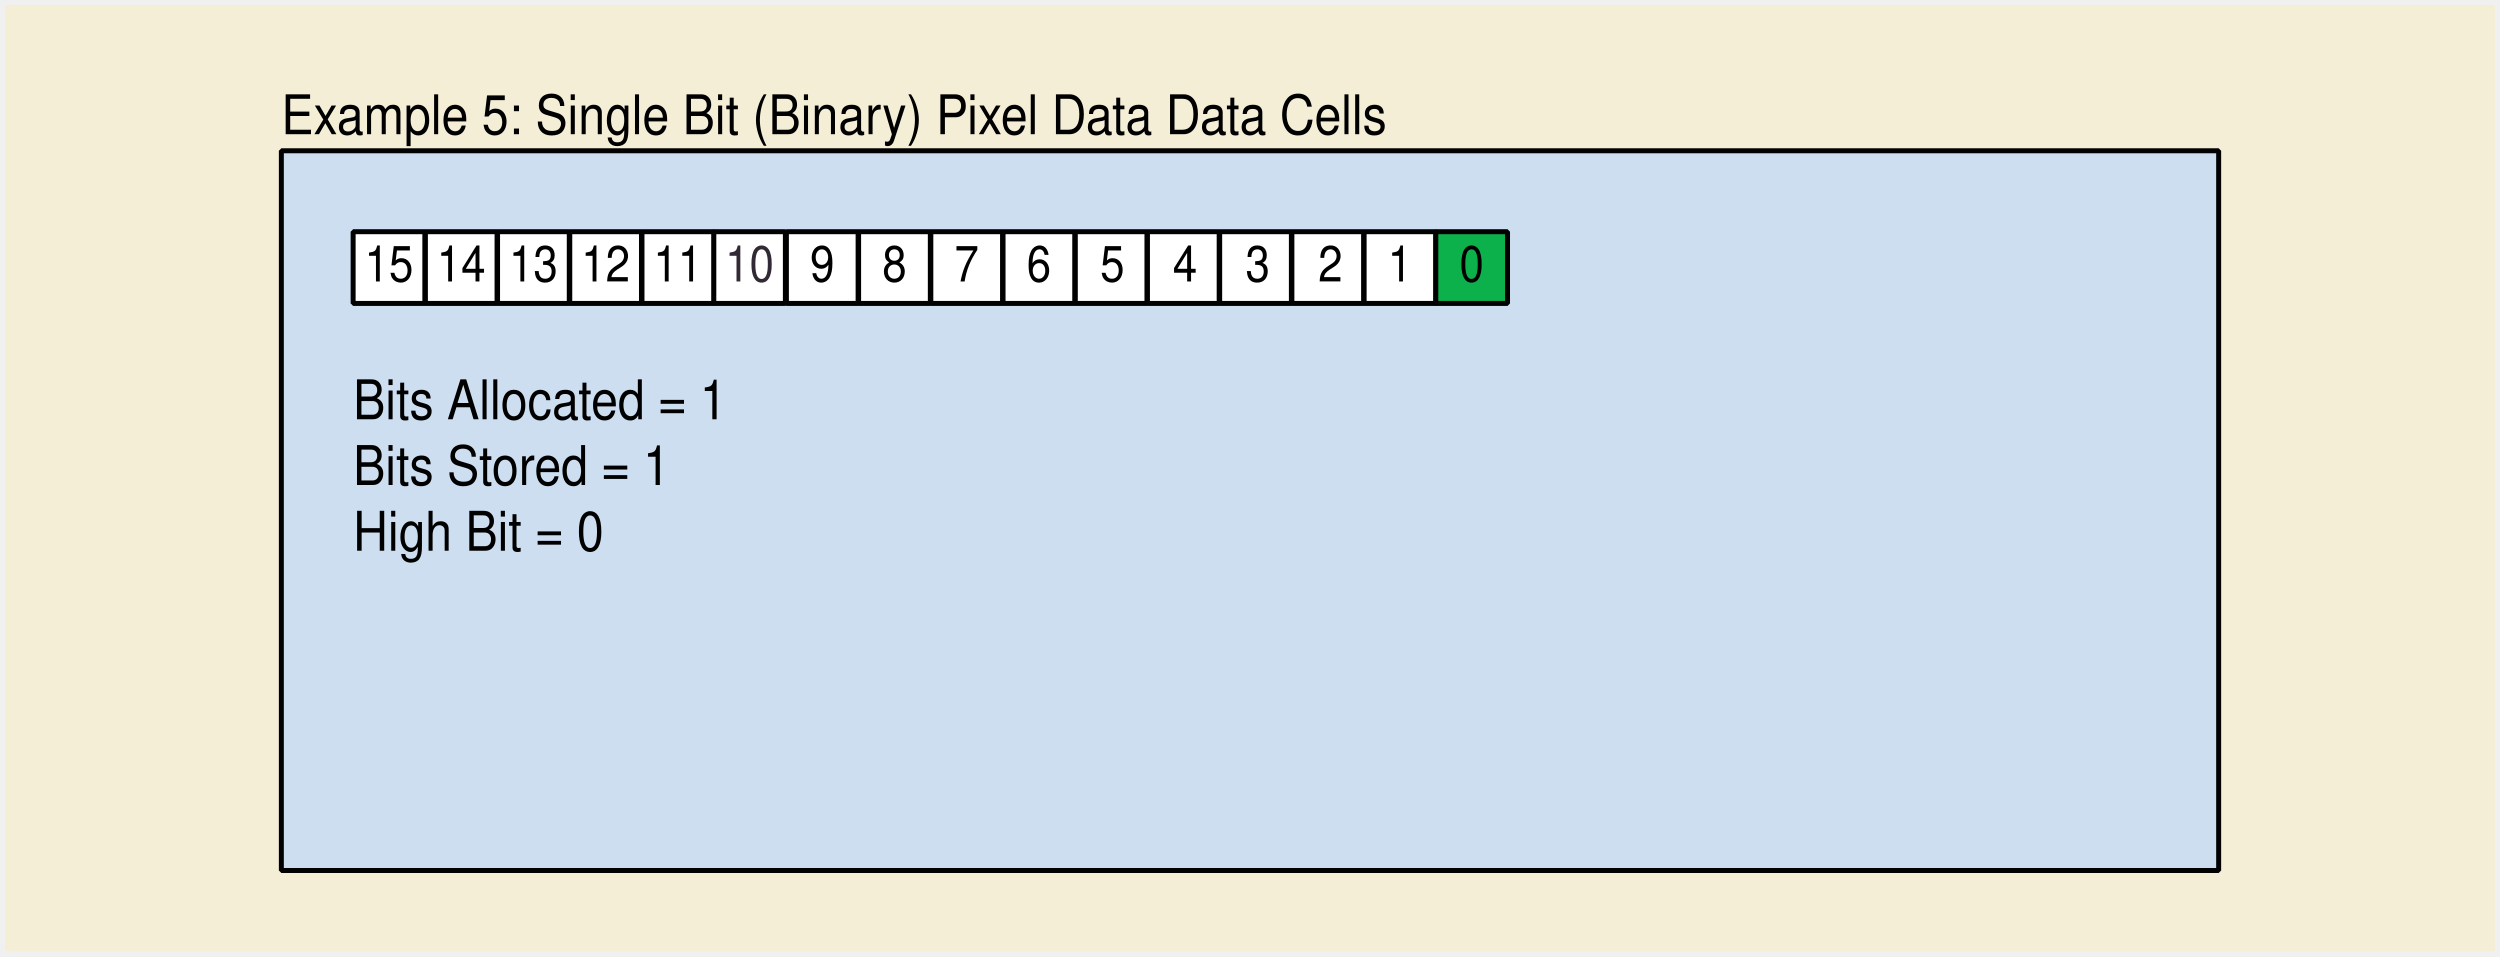
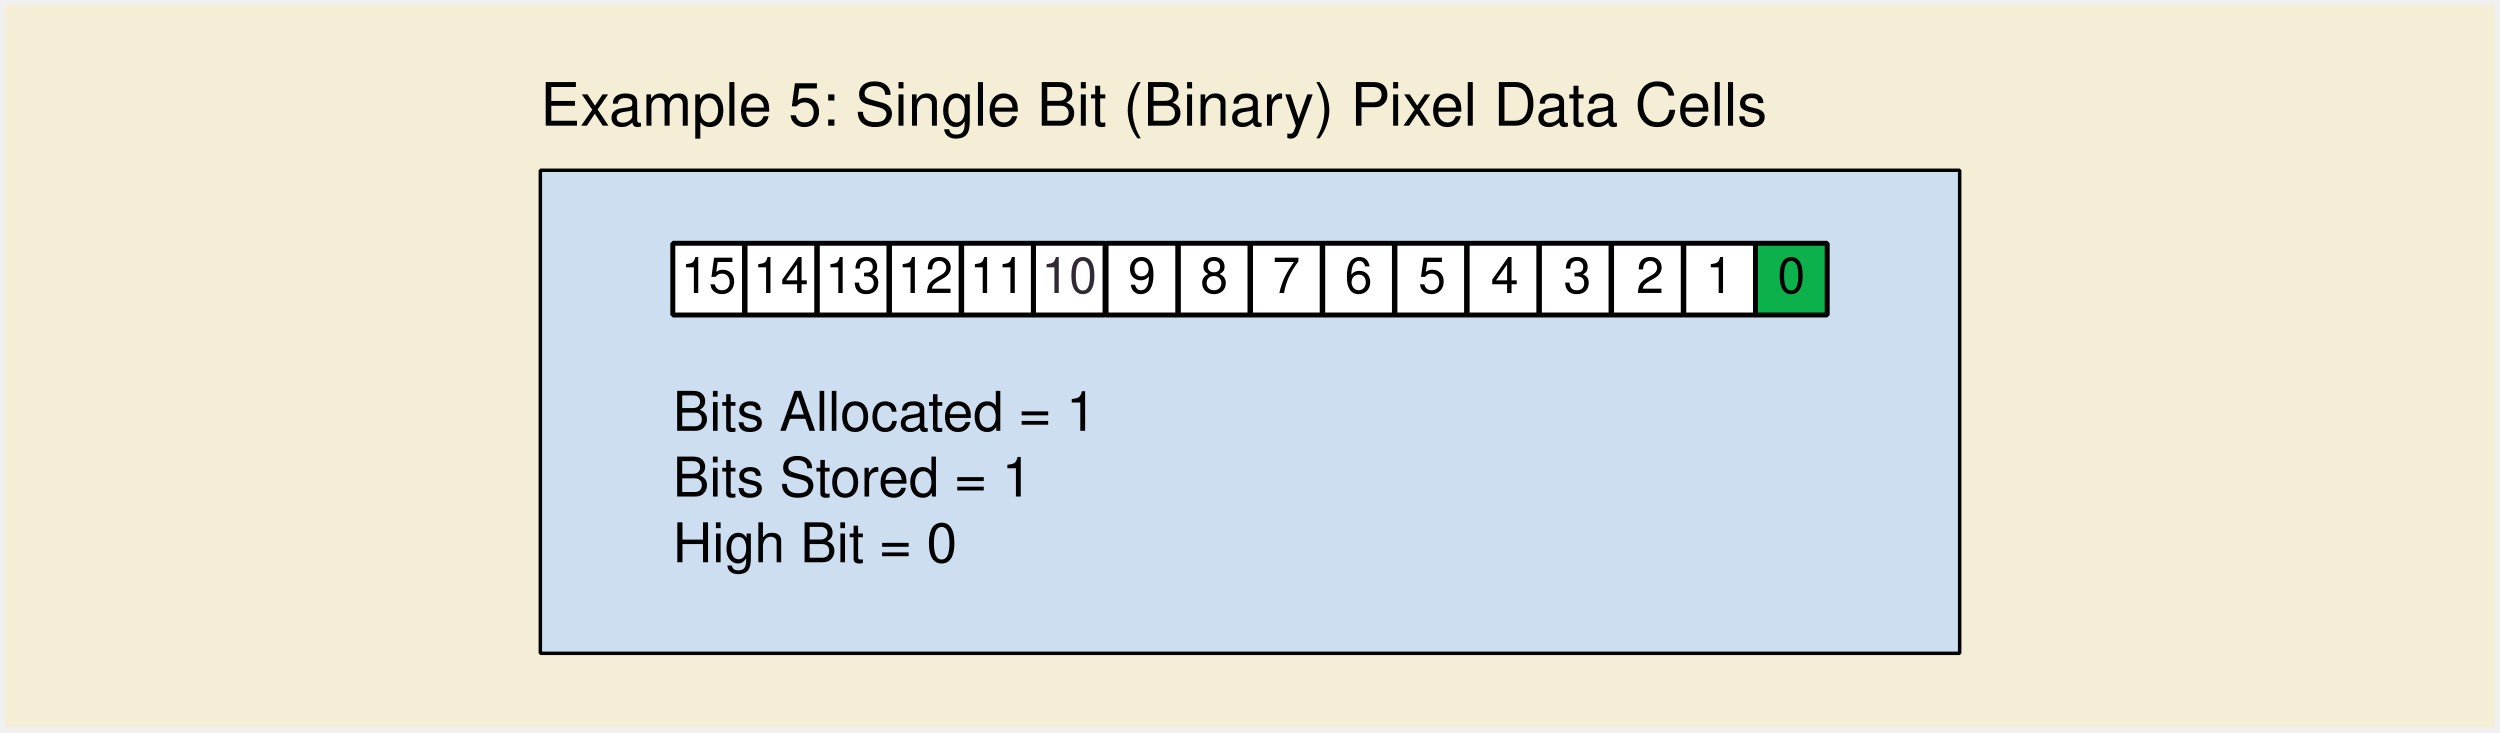
- <svg xmlns="http://www.w3.org/2000/svg" version="1.1" id="Layer_1" x="0px" y="0px" width="502px" height="192px" viewBox="0 0 502 192" enable-background="new 0 0 502 192" xml:space="preserve">
+ <svg xmlns="http://www.w3.org/2000/svg" version="1.1" id="Layer_1" x="0px" y="0px" width="502px" height="147px" viewBox="0 0 502 147" enable-background="new 0 0 502 147" xml:space="preserve">
  <defs>
    <style type="text/css">
	text {
	  font-family: Helvetica, Verdana, ArialUnicodeMS, san-serif
	}
	</style>
  </defs>
  <g>
   </g>
  <g>
-     <rect x="1" y="1" fill="#F5EED6" width="500" height="190" />
+     <rect x="1" y="1" fill="#F5EED6" width="500" height="145" />
    <g>
-       <rect x="56.495" y="30.271" fill="#CCDEF0" stroke="#010101" stroke-miterlimit="1" width="389.011" height="144.528" />
+       <rect x="108.5" y="34.188" fill="#CCDEF0" stroke="#010101" stroke-width="0.701" stroke-miterlimit="1" width="285" height="97" />
      <g>
-         <text transform="matrix(0.8815 0 0 1 56.4951 26.9517)" font-size="11">Example 5: Single Bit (Binary) Pixel Data Data Cells</text>
+         <text transform="matrix(1 0 0 1 108.5005 25.2329)" font-size="12">Example 5: Single Bit (Binary) Pixel Data Cells</text>
      </g>
      <g>
-         <text transform="matrix(0.8815 0 0 1 70.9092 84.187)">
+         <text transform="matrix(1 0 0 1 135.0996 86.5039)">
          <tspan x="0" y="0" font-size="11">Bits Allocated = 1</tspan>
-           <tspan x="0" y="13.2" font-size="11">Bits Stored = 1</tspan>
-           <tspan x="0" y="26.4" font-size="11">High Bit = 0</tspan>
+           <tspan x="0" y="13.199" font-size="11">Bits Stored = 1</tspan>
+           <tspan x="0" y="26.399" font-size="11">High Bit = 0</tspan>
        </text>
      </g>
-       <rect x="215.91" y="46.528" fill="#FFFFFF" stroke="#010101" stroke-miterlimit="1" width="14.4" height="14.402" />
-       <rect x="201.41" y="46.528" fill="#FFFFFF" stroke="#010101" stroke-miterlimit="1" width="14.4" height="14.402" />
-       <rect x="186.91" y="46.528" fill="#FFFFFF" stroke="#010101" stroke-miterlimit="1" width="14.4" height="14.402" />
-       <rect x="172.409" y="46.528" fill="#FFFFFF" stroke="#010101" stroke-miterlimit="1" width="14.401" height="14.402" />
-       <rect x="157.909" y="46.528" fill="#FFFFFF" stroke="#010101" stroke-miterlimit="1" width="14.4" height="14.402" />
-       <rect x="143.304" y="46.528" fill="#FFFFFF" stroke="#010101" stroke-miterlimit="1" width="14.4" height="14.402" />
-       <rect x="128.909" y="46.528" fill="#FFFFFF" stroke="#010101" stroke-miterlimit="1" width="14.4" height="14.402" />
-       <rect x="114.409" y="46.528" fill="#FFFFFF" stroke="#010101" stroke-miterlimit="1" width="14.4" height="14.402" />
-       <rect x="99.909" y="46.528" fill="#FFFFFF" stroke="#010101" stroke-miterlimit="1" width="14.4" height="14.402" />
-       <rect x="85.409" y="46.528" fill="#FFFFFF" stroke="#010101" stroke-miterlimit="1" width="14.4" height="14.402" />
-       <rect x="70.909" y="46.528" fill="#FFFFFF" stroke="#010101" stroke-miterlimit="1" width="14.4" height="14.402" />
-       <rect x="273.91" y="46.528" fill="#FFFFFF" stroke="#010101" stroke-miterlimit="1" width="14.4" height="14.402" />
-       <rect x="259.41" y="46.528" fill="#FFFFFF" stroke="#010101" stroke-miterlimit="1" width="14.4" height="14.402" />
-       <rect x="244.91" y="46.528" fill="#FFFFFF" stroke="#010101" stroke-miterlimit="1" width="14.4" height="14.402" />
-       <rect x="230.41" y="46.528" fill="#FFFFFF" stroke="#010101" stroke-miterlimit="1" width="14.4" height="14.402" />
+       <rect x="280.101" y="48.848" fill="#FFFFFF" stroke="#010101" stroke-miterlimit="1" width="14.4" height="14.402" />
+       <rect x="265.601" y="48.848" fill="#FFFFFF" stroke="#010101" stroke-miterlimit="1" width="14.4" height="14.402" />
+       <rect x="251.101" y="48.848" fill="#FFFFFF" stroke="#010101" stroke-miterlimit="1" width="14.4" height="14.402" />
+       <rect x="236.6" y="48.848" fill="#FFFFFF" stroke="#010101" stroke-miterlimit="1" width="14.401" height="14.402" />
+       <rect x="222.1" y="48.848" fill="#FFFFFF" stroke="#010101" stroke-miterlimit="1" width="14.4" height="14.402" />
+       <rect x="207.494" y="48.848" fill="#FFFFFF" stroke="#010101" stroke-miterlimit="1" width="14.4" height="14.402" />
+       <rect x="193.1" y="48.848" fill="#FFFFFF" stroke="#010101" stroke-miterlimit="1" width="14.4" height="14.402" />
+       <rect x="178.6" y="48.848" fill="#FFFFFF" stroke="#010101" stroke-miterlimit="1" width="14.4" height="14.402" />
+       <rect x="164.1" y="48.848" fill="#FFFFFF" stroke="#010101" stroke-miterlimit="1" width="14.4" height="14.402" />
+       <rect x="149.6" y="48.848" fill="#FFFFFF" stroke="#010101" stroke-miterlimit="1" width="14.4" height="14.402" />
+       <rect x="135.1" y="48.848" fill="#FFFFFF" stroke="#010101" stroke-miterlimit="1" width="14.4" height="14.402" />
+       <rect x="338.101" y="48.848" fill="#FFFFFF" stroke="#010101" stroke-miterlimit="1" width="14.4" height="14.402" />
+       <rect x="323.601" y="48.848" fill="#FFFFFF" stroke="#010101" stroke-miterlimit="1" width="14.4" height="14.402" />
+       <rect x="309.101" y="48.848" fill="#FFFFFF" stroke="#010101" stroke-miterlimit="1" width="14.4" height="14.402" />
+       <rect x="294.601" y="48.848" fill="#FFFFFF" stroke="#010101" stroke-miterlimit="1" width="14.4" height="14.402" />
      <g>
-         <g>
-           <text transform="matrix(0.8815 0 0 1 278.6572 56.5181)" font-size="10">1</text>
-         </g>
+         <text transform="matrix(1 0 0 1 342.5176 58.8345)" font-size="10">1</text>
      </g>
-       <rect x="288.311" y="46.528" fill="#0DB14B" stroke="#010101" stroke-miterlimit="1" width="14.4" height="14.402" />
+       <rect x="352.501" y="48.848" fill="#0DB14B" stroke="#010101" stroke-miterlimit="1" width="14.4" height="14.402" />
      <g>
-         <g>
-           <text transform="matrix(0.8815 0 0 1 293.0576 56.5181)" font-size="10">0</text>
-         </g>
+         <text transform="matrix(1 0 0 1 356.918 58.8345)" font-size="10">0</text>
      </g>
      <g>
-         <g>
-           <text transform="matrix(0.8815 0 0 1 264.6875 56.5181)" font-size="10">2</text>
-         </g>
+         <text transform="matrix(1 0 0 1 328.5488 58.8345)" font-size="10">2</text>
      </g>
      <g>
-         <g>
-           <text transform="matrix(0.8815 0 0 1 250.0957 56.5181)" font-size="10">3</text>
-         </g>
+         <text transform="matrix(1 0 0 1 313.957 58.8345)" font-size="10">3</text>
      </g>
      <g>
-         <g>
-           <text transform="matrix(0.8815 0 0 1 235.501 56.5181)" font-size="10">4</text>
-         </g>
+         <text transform="matrix(1 0 0 1 299.3613 58.8345)" font-size="10">4</text>
      </g>
      <g>
-         <g>
-           <text transform="matrix(0.8815 0 0 1 220.9102 56.5181)" font-size="10">5</text>
-         </g>
+         <text transform="matrix(1 0 0 1 284.7715 58.8345)" font-size="10">5</text>
      </g>
      <g>
-         <g>
-           <text transform="matrix(0.8815 0 0 1 145.6021 56.5181)" fill="#312A35" font-size="10">10</text>
-         </g>
+         <text transform="matrix(1 0 0 1 209.1338 58.8345)" fill="#312A35" font-size="10">10</text>
      </g>
      <g>
-         <g>
-           <text transform="matrix(0.8815 0 0 1 73.2056 56.5181)" font-size="10">15</text>
-         </g>
+         <text transform="matrix(1 0 0 1 136.7373 58.8345)" font-size="10">15</text>
      </g>
      <g>
-         <g>
-           <text transform="matrix(0.8815 0 0 1 87.7075 56.5181)" font-size="10">14</text>
-         </g>
+         <text transform="matrix(1 0 0 1 151.2393 58.8345)" font-size="10">14</text>
      </g>
      <g>
-         <g>
-           <text transform="matrix(0.8815 0 0 1 102.207 56.5181)" font-size="10">13</text>
-         </g>
+         <text transform="matrix(1 0 0 1 165.7388 58.8345)" font-size="10">13</text>
      </g>
      <g>
-         <g>
-           <text transform="matrix(0.8815 0 0 1 116.7075 56.5181)" font-size="10">12</text>
-         </g>
+         <text transform="matrix(1 0 0 1 180.2393 58.8345)" font-size="10">12</text>
      </g>
      <g>
-         <g>
-           <text transform="matrix(0.8815 0 0 1 131.207 56.5181)" font-size="10">11</text>
-         </g>
+         <text transform="matrix(1 0 0 1 194.7388 58.8345)" font-size="10">11</text>
      </g>
      <g>
-         <g>
-           <text transform="matrix(0.8815 0 0 1 162.6587 56.5181)" font-size="10">9</text>
-         </g>
+         <text transform="matrix(1 0 0 1 226.5195 58.8345)" font-size="10">9</text>
      </g>
      <g>
-         <g>
-           <text transform="matrix(0.8815 0 0 1 177.1592 56.5181)" font-size="10">8</text>
-         </g>
+         <text transform="matrix(1 0 0 1 241.02 58.8345)" font-size="10">8</text>
      </g>
      <g>
-         <g>
-           <text transform="matrix(0.8815 0 0 1 191.6587 56.5181)" font-size="10">7</text>
-         </g>
+         <text transform="matrix(1 0 0 1 255.5195 58.8345)" font-size="10">7</text>
      </g>
      <g>
-         <g>
-           <text transform="matrix(0.8815 0 0 1 206.1592 56.5181)" font-size="10">6</text>
-         </g>
+         <text transform="matrix(1 0 0 1 270.0195 58.8345)" font-size="10">6</text>
      </g>
-       <rect x="73.204" y="114.405" fill="none" width="361.908" height="54.667" />
    </g>
  </g>
</svg>
